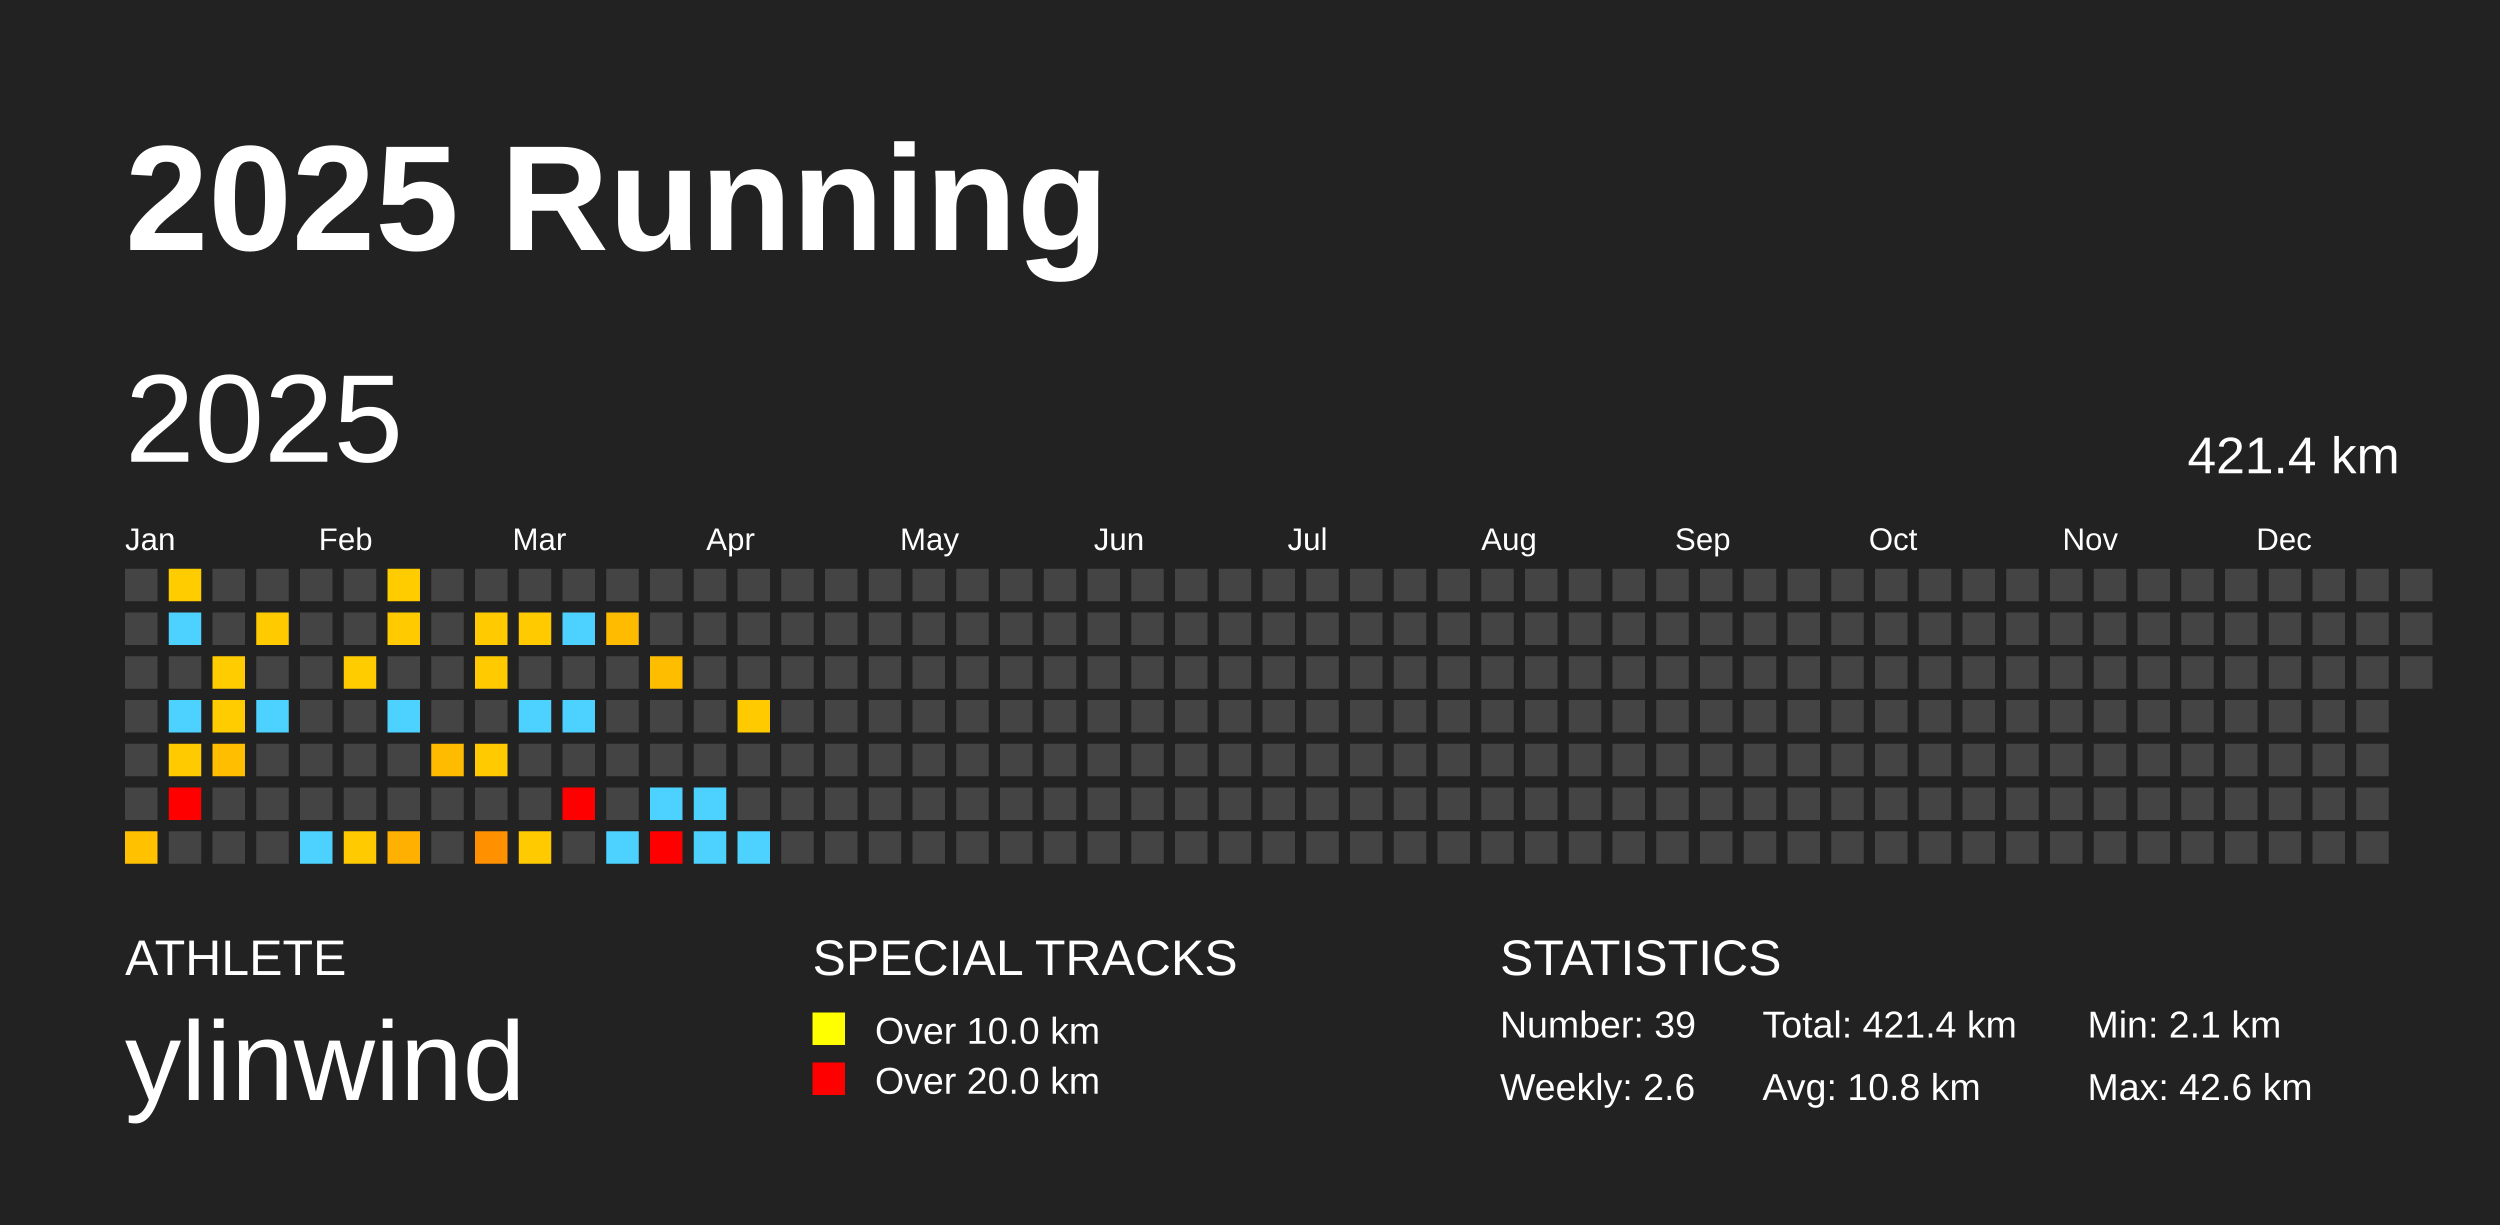
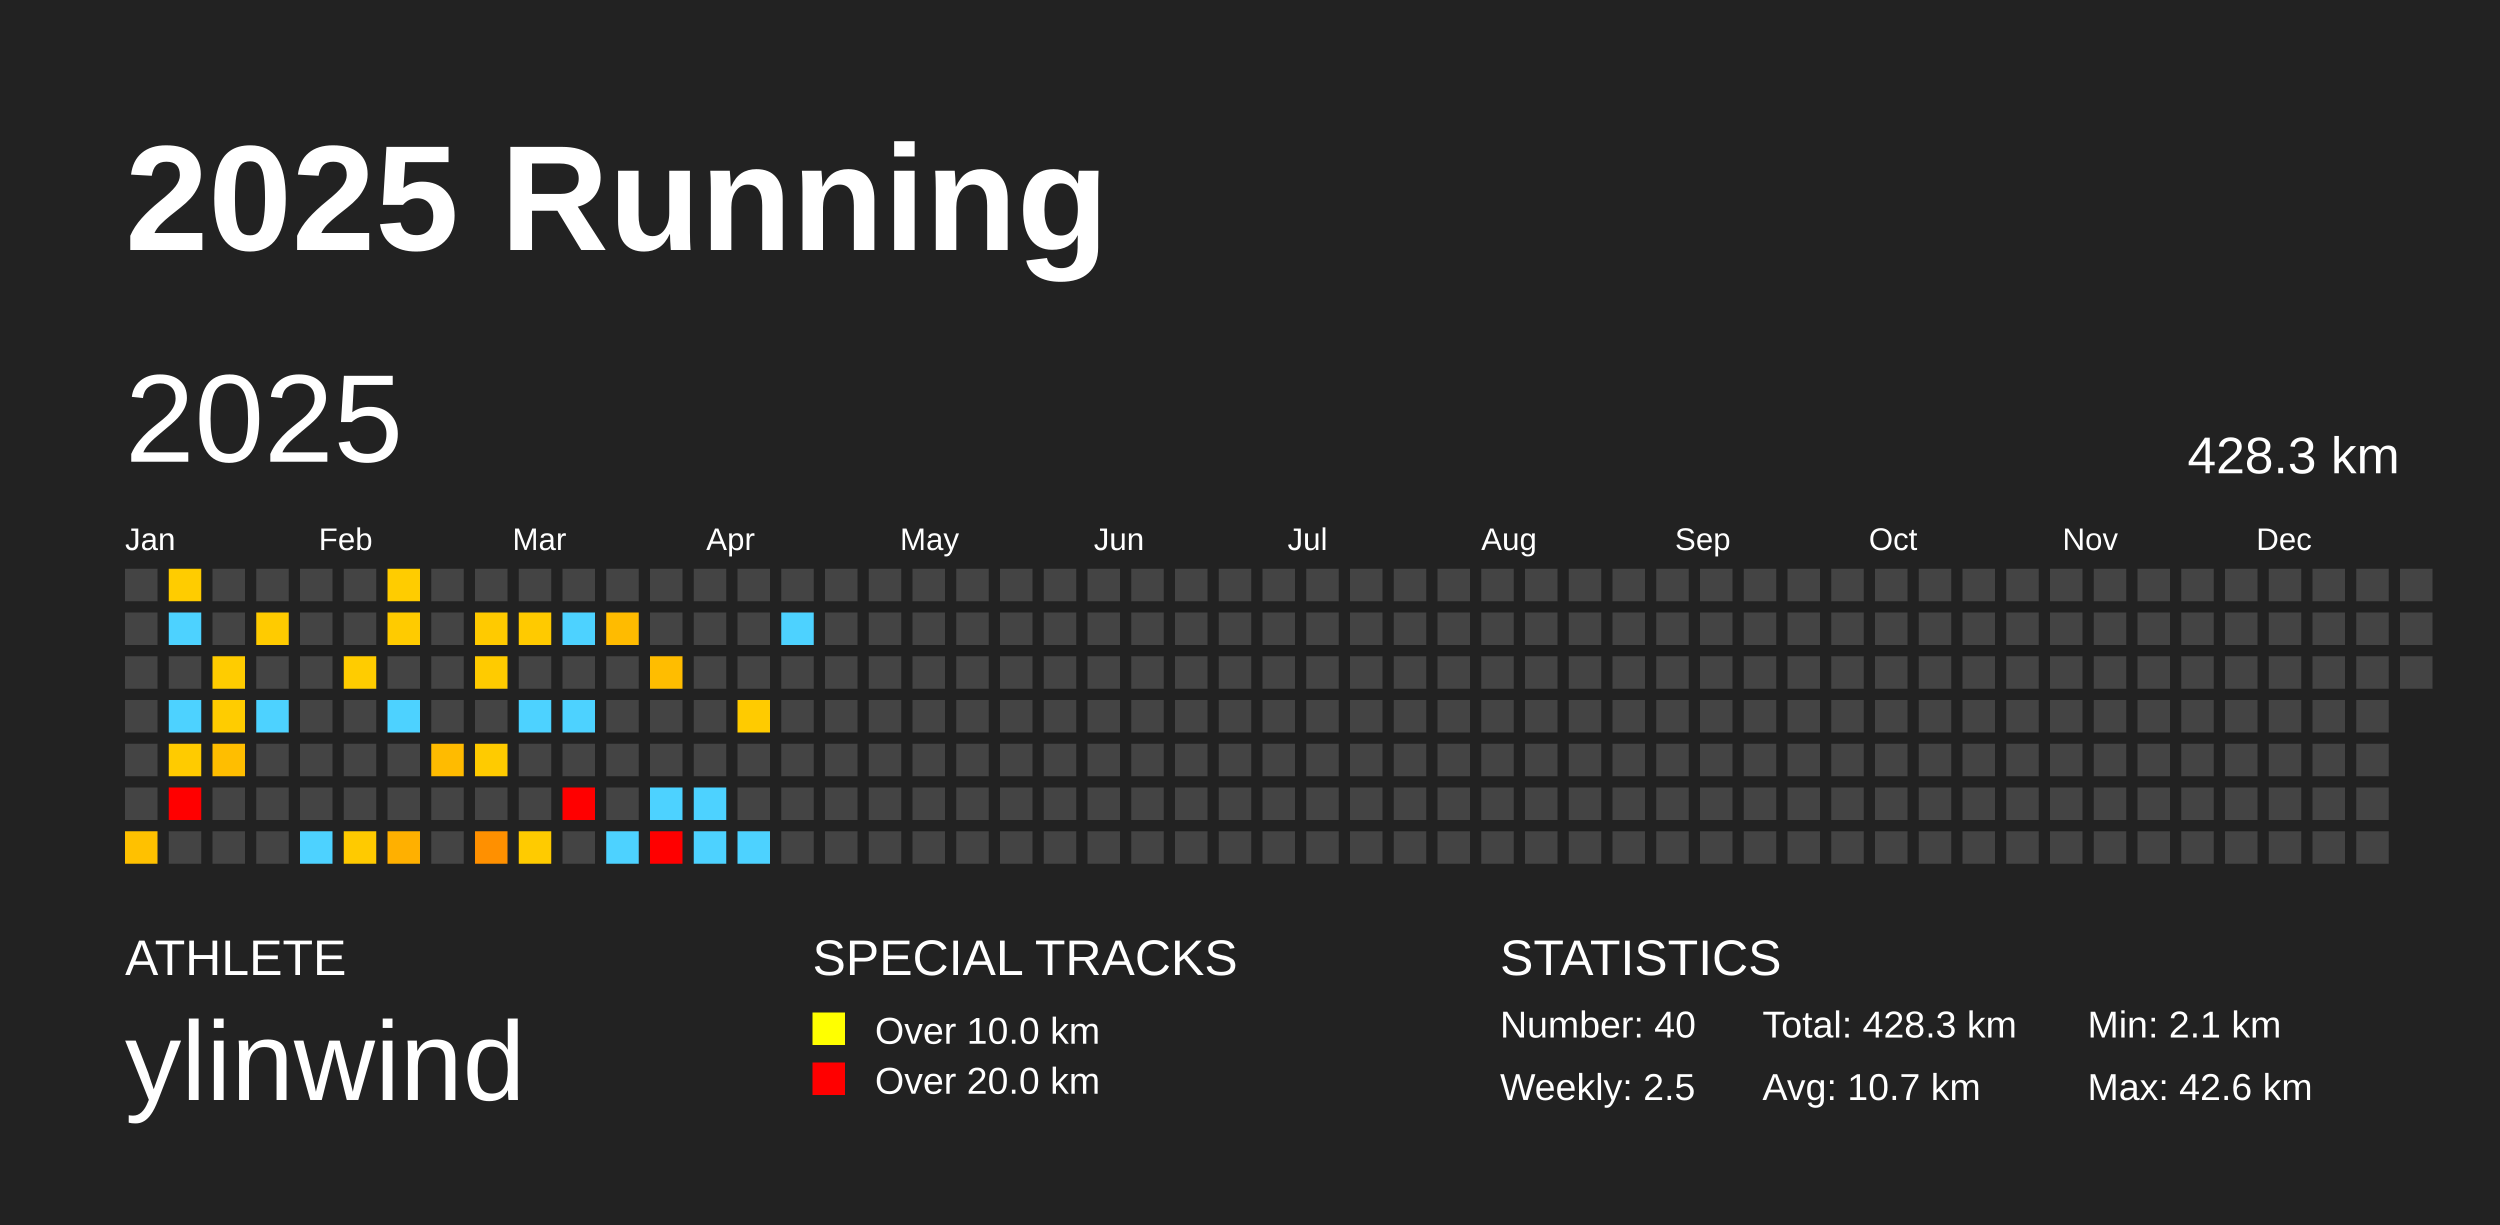
<svg xmlns="http://www.w3.org/2000/svg" baseProfile="full" height="98mm" version="1.1" viewBox="0,0,200,98" width="200mm">
  <defs />
  <rect fill="#222222" height="98" width="200" x="0" y="0" />
  <text fill="#FFFFFF" style="font-size:12px; font-family:Arial; font-weight:bold;" x="10" y="20">2025 Running</text>
  <text fill="#FFFFFF" style="font-size:4px; font-family:Arial" x="10" y="78">ATHLETE</text>
  <text fill="#FFFFFF" style="font-size:9px; font-family:Arial" x="10" y="88">ylinwind</text>
  <text fill="#FFFFFF" style="font-size:4px; font-family:Arial" x="65" y="78">SPECIAL TRACKS</text>
  <rect fill="yellow" height="2.6" width="2.6" x="65" y="81" />
  <text fill="#FFFFFF" style="font-size:3px; font-family:Arial" x="70" y="83.5">Over 10.0 km</text>
  <rect fill="red" height="2.6" width="2.6" x="65" y="85" />
  <text fill="#FFFFFF" style="font-size:3px; font-family:Arial" x="70" y="87.5">Over 20.0 km</text>
  <text fill="#FFFFFF" style="font-size:4px; font-family:Arial" x="120" y="78">STATISTICS</text>
-   <text fill="#FFFFFF" style="font-size:3px; font-family:Arial" x="120" y="83">Number: 39</text>
-   <text fill="#FFFFFF" style="font-size:3px; font-family:Arial" x="120" y="88">Weekly: 2.6</text>
-   <text fill="#FFFFFF" style="font-size:3px; font-family:Arial" x="141" y="83">Total: 421.4 km</text>
-   <text fill="#FFFFFF" style="font-size:3px; font-family:Arial" x="141" y="88">Avg: 10.8 km</text>
+   <text fill="#FFFFFF" style="font-size:3px; font-family:Arial" x="120" y="83">Number: 40</text>
+   <text fill="#FFFFFF" style="font-size:3px; font-family:Arial" x="120" y="88">Weekly: 2.5</text>
+   <text fill="#FFFFFF" style="font-size:3px; font-family:Arial" x="141" y="83">Total: 428.3 km</text>
+   <text fill="#FFFFFF" style="font-size:3px; font-family:Arial" x="141" y="88">Avg: 10.7 km</text>
  <text fill="#FFFFFF" style="font-size:3px; font-family:Arial" x="167" y="83">Min: 2.1 km</text>
  <text fill="#FFFFFF" style="font-size:3px; font-family:Arial" x="167" y="88">Max: 42.6 km</text>
  <text dominant-baseline="hanging" fill="#FFFFFF" style="font-size:10.0px; font-family:Arial;" x="10" y="30">2025</text>
-   <text dominant-baseline="hanging" fill="#FFFFFF" style="font-size:4.125px; font-family:Arial;" x="175" y="35">421.4 km</text>
+   <text dominant-baseline="hanging" fill="#FFFFFF" style="font-size:4.125px; font-family:Arial;" x="175" y="35">428.3 km</text>
  <text fill="#FFFFFF" style="font-size:2.5px; font-family:Arial" x="10.0" y="44">Jan</text>
  <text fill="#FFFFFF" style="font-size:2.5px; font-family:Arial" x="25.5" y="44">Feb</text>
  <text fill="#FFFFFF" style="font-size:2.5px; font-family:Arial" x="41.0" y="44">Mar</text>
  <text fill="#FFFFFF" style="font-size:2.5px; font-family:Arial" x="56.5" y="44">Apr</text>
  <text fill="#FFFFFF" style="font-size:2.5px; font-family:Arial" x="72.0" y="44">May</text>
  <text fill="#FFFFFF" style="font-size:2.5px; font-family:Arial" x="87.5" y="44">Jun</text>
  <text fill="#FFFFFF" style="font-size:2.5px; font-family:Arial" x="103.0" y="44">Jul</text>
  <text fill="#FFFFFF" style="font-size:2.5px; font-family:Arial" x="118.5" y="44">Aug</text>
  <text fill="#FFFFFF" style="font-size:2.5px; font-family:Arial" x="134.0" y="44">Sep</text>
  <text fill="#FFFFFF" style="font-size:2.5px; font-family:Arial" x="149.5" y="44">Oct</text>
  <text fill="#FFFFFF" style="font-size:2.5px; font-family:Arial" x="165.0" y="44">Nov</text>
  <text fill="#FFFFFF" style="font-size:2.5px; font-family:Arial" x="180.5" y="44">Dec</text>
  <rect fill="#444444" height="2.6" width="2.6" x="10.0" y="45.5" />
  <rect fill="#444444" height="2.6" width="2.6" x="10.0" y="49.0" />
  <rect fill="#444444" height="2.6" width="2.6" x="10.0" y="52.5" />
  <rect fill="#444444" height="2.6" width="2.6" x="10.0" y="56.0" />
  <rect fill="#444444" height="2.6" width="2.6" x="10.0" y="59.5" />
  <rect fill="#444444" height="2.6" width="2.6" x="10.0" y="63.0" />
  <rect fill="#ffc100" height="2.6" width="2.6" x="10.0" y="66.5" />
  <rect fill="#ffcc00" height="2.6" width="2.6" x="13.5" y="45.5" />
  <rect fill="#4dd2ff" height="2.6" width="2.6" x="13.5" y="49.0" />
  <rect fill="#444444" height="2.6" width="2.6" x="13.5" y="52.5" />
  <rect fill="#4dd2ff" height="2.6" width="2.6" x="13.5" y="56.0" />
  <rect fill="#ffcb00" height="2.6" width="2.6" x="13.5" y="59.5" />
  <rect fill="red" height="2.6" width="2.6" x="13.5" y="63.0" />
  <rect fill="#444444" height="2.6" width="2.6" x="13.5" y="66.5" />
  <rect fill="#444444" height="2.6" width="2.6" x="17.0" y="45.5" />
  <rect fill="#444444" height="2.6" width="2.6" x="17.0" y="49.0" />
  <rect fill="#ffcc00" height="2.6" width="2.6" x="17.0" y="52.5" />
  <rect fill="#ffcc00" height="2.6" width="2.6" x="17.0" y="56.0" />
  <rect fill="#ffbe00" height="2.6" width="2.6" x="17.0" y="59.5" />
  <rect fill="#444444" height="2.6" width="2.6" x="17.0" y="63.0" />
  <rect fill="#444444" height="2.6" width="2.6" x="17.0" y="66.5" />
  <rect fill="#444444" height="2.6" width="2.6" x="20.5" y="45.5" />
  <rect fill="#ffcb00" height="2.6" width="2.6" x="20.5" y="49.0" />
  <rect fill="#444444" height="2.6" width="2.6" x="20.5" y="52.5" />
  <rect fill="#4dd2ff" height="2.6" width="2.6" x="20.5" y="56.0" />
  <rect fill="#444444" height="2.6" width="2.6" x="20.5" y="59.5" />
  <rect fill="#444444" height="2.6" width="2.6" x="20.5" y="63.0" />
  <rect fill="#444444" height="2.6" width="2.6" x="20.5" y="66.5" />
  <rect fill="#444444" height="2.6" width="2.6" x="24.0" y="45.5" />
  <rect fill="#444444" height="2.6" width="2.6" x="24.0" y="49.0" />
  <rect fill="#444444" height="2.6" width="2.6" x="24.0" y="52.5" />
  <rect fill="#444444" height="2.6" width="2.6" x="24.0" y="56.0" />
  <rect fill="#444444" height="2.6" width="2.6" x="24.0" y="59.5" />
  <rect fill="#444444" height="2.6" width="2.6" x="24.0" y="63.0" />
  <rect fill="#4dd2ff" height="2.6" width="2.6" x="24.0" y="66.5" />
  <rect fill="#444444" height="2.6" width="2.6" x="27.5" y="45.5" />
  <rect fill="#444444" height="2.6" width="2.6" x="27.5" y="49.0" />
  <rect fill="#ffcc00" height="2.6" width="2.6" x="27.5" y="52.5" />
  <rect fill="#444444" height="2.6" width="2.6" x="27.5" y="56.0" />
  <rect fill="#444444" height="2.6" width="2.6" x="27.5" y="59.5" />
  <rect fill="#444444" height="2.6" width="2.6" x="27.5" y="63.0" />
  <rect fill="#ffca00" height="2.6" width="2.6" x="27.5" y="66.5" />
  <rect fill="#ffcc00" height="2.6" width="2.6" x="31.0" y="45.5" />
  <rect fill="#ffcb00" height="2.6" width="2.6" x="31.0" y="49.0" />
  <rect fill="#444444" height="2.6" width="2.6" x="31.0" y="52.5" />
  <rect fill="#4dd2ff" height="2.6" width="2.6" x="31.0" y="56.0" />
  <rect fill="#444444" height="2.6" width="2.6" x="31.0" y="59.5" />
  <rect fill="#444444" height="2.6" width="2.6" x="31.0" y="63.0" />
  <rect fill="#ffb000" height="2.6" width="2.6" x="31.0" y="66.5" />
  <rect fill="#444444" height="2.6" width="2.6" x="34.5" y="45.5" />
  <rect fill="#444444" height="2.6" width="2.6" x="34.5" y="49.0" />
  <rect fill="#444444" height="2.6" width="2.6" x="34.5" y="52.5" />
  <rect fill="#444444" height="2.6" width="2.6" x="34.5" y="56.0" />
  <rect fill="#ffbb00" height="2.6" width="2.6" x="34.5" y="59.5" />
  <rect fill="#444444" height="2.6" width="2.6" x="34.5" y="63.0" />
  <rect fill="#444444" height="2.6" width="2.6" x="34.5" y="66.5" />
  <rect fill="#444444" height="2.6" width="2.6" x="38.0" y="45.5" />
  <rect fill="#ffca00" height="2.6" width="2.6" x="38.0" y="49.0" />
  <rect fill="#ffcb00" height="2.6" width="2.6" x="38.0" y="52.5" />
  <rect fill="#444444" height="2.6" width="2.6" x="38.0" y="56.0" />
  <rect fill="#ffcb00" height="2.6" width="2.6" x="38.0" y="59.5" />
  <rect fill="#444444" height="2.6" width="2.6" x="38.0" y="63.0" />
  <rect fill="#ff9000" height="2.6" width="2.6" x="38.0" y="66.5" />
  <rect fill="#444444" height="2.6" width="2.6" x="41.5" y="45.5" />
  <rect fill="#ffca00" height="2.6" width="2.6" x="41.5" y="49.0" />
  <rect fill="#444444" height="2.6" width="2.6" x="41.5" y="52.5" />
  <rect fill="#4dd2ff" height="2.6" width="2.6" x="41.5" y="56.0" />
  <rect fill="#444444" height="2.6" width="2.6" x="41.5" y="59.5" />
  <rect fill="#444444" height="2.6" width="2.6" x="41.5" y="63.0" />
  <rect fill="#ffcb00" height="2.6" width="2.6" x="41.5" y="66.5" />
  <rect fill="#444444" height="2.6" width="2.6" x="45.0" y="45.5" />
  <rect fill="#4dd2ff" height="2.6" width="2.6" x="45.0" y="49.0" />
  <rect fill="#444444" height="2.6" width="2.6" x="45.0" y="52.5" />
  <rect fill="#4dd2ff" height="2.6" width="2.6" x="45.0" y="56.0" />
  <rect fill="#444444" height="2.6" width="2.6" x="45.0" y="59.5" />
  <rect fill="red" height="2.6" width="2.6" x="45.0" y="63.0" />
  <rect fill="#444444" height="2.6" width="2.6" x="45.0" y="66.5" />
  <rect fill="#444444" height="2.6" width="2.6" x="48.5" y="45.5" />
  <rect fill="#ffbb00" height="2.6" width="2.6" x="48.5" y="49.0" />
  <rect fill="#444444" height="2.6" width="2.6" x="48.5" y="52.5" />
  <rect fill="#444444" height="2.6" width="2.6" x="48.5" y="56.0" />
  <rect fill="#444444" height="2.6" width="2.6" x="48.5" y="59.5" />
  <rect fill="#444444" height="2.6" width="2.6" x="48.5" y="63.0" />
  <rect fill="#4dd2ff" height="2.6" width="2.6" x="48.5" y="66.5" />
  <rect fill="#444444" height="2.6" width="2.6" x="52.0" y="45.5" />
  <rect fill="#444444" height="2.6" width="2.6" x="52.0" y="49.0" />
  <rect fill="#ffbd00" height="2.6" width="2.6" x="52.0" y="52.5" />
  <rect fill="#444444" height="2.6" width="2.6" x="52.0" y="56.0" />
  <rect fill="#444444" height="2.6" width="2.6" x="52.0" y="59.5" />
  <rect fill="#4dd2ff" height="2.6" width="2.6" x="52.0" y="63.0" />
  <rect fill="red" height="2.6" width="2.6" x="52.0" y="66.5" />
  <rect fill="#444444" height="2.6" width="2.6" x="55.5" y="45.5" />
  <rect fill="#444444" height="2.6" width="2.6" x="55.5" y="49.0" />
  <rect fill="#444444" height="2.6" width="2.6" x="55.5" y="52.5" />
  <rect fill="#444444" height="2.6" width="2.6" x="55.5" y="56.0" />
  <rect fill="#444444" height="2.6" width="2.6" x="55.5" y="59.5" />
  <rect fill="#4dd2ff" height="2.6" width="2.6" x="55.5" y="63.0" />
  <rect fill="#4dd2ff" height="2.6" width="2.6" x="55.5" y="66.5" />
  <rect fill="#444444" height="2.6" width="2.6" x="59.0" y="45.5" />
  <rect fill="#444444" height="2.6" width="2.6" x="59.0" y="49.0" />
  <rect fill="#444444" height="2.6" width="2.6" x="59.0" y="52.5" />
  <rect fill="#ffcb00" height="2.6" width="2.6" x="59.0" y="56.0" />
  <rect fill="#444444" height="2.6" width="2.6" x="59.0" y="59.5" />
  <rect fill="#444444" height="2.6" width="2.6" x="59.0" y="63.0" />
  <rect fill="#4dd2ff" height="2.6" width="2.6" x="59.0" y="66.5" />
  <rect fill="#444444" height="2.6" width="2.6" x="62.5" y="45.5" />
-   <rect fill="#444444" height="2.6" width="2.6" x="62.5" y="49.0" />
+   <rect fill="#4dd2ff" height="2.6" width="2.6" x="62.5" y="49.0" />
  <rect fill="#444444" height="2.6" width="2.6" x="62.5" y="52.5" />
  <rect fill="#444444" height="2.6" width="2.6" x="62.5" y="56.0" />
  <rect fill="#444444" height="2.6" width="2.6" x="62.5" y="59.5" />
  <rect fill="#444444" height="2.6" width="2.6" x="62.5" y="63.0" />
  <rect fill="#444444" height="2.6" width="2.6" x="62.5" y="66.5" />
  <rect fill="#444444" height="2.6" width="2.6" x="66.0" y="45.5" />
  <rect fill="#444444" height="2.6" width="2.6" x="66.0" y="49.0" />
  <rect fill="#444444" height="2.6" width="2.6" x="66.0" y="52.5" />
  <rect fill="#444444" height="2.6" width="2.6" x="66.0" y="56.0" />
  <rect fill="#444444" height="2.6" width="2.6" x="66.0" y="59.5" />
  <rect fill="#444444" height="2.6" width="2.6" x="66.0" y="63.0" />
  <rect fill="#444444" height="2.6" width="2.6" x="66.0" y="66.5" />
  <rect fill="#444444" height="2.6" width="2.6" x="69.5" y="45.5" />
  <rect fill="#444444" height="2.6" width="2.6" x="69.5" y="49.0" />
  <rect fill="#444444" height="2.6" width="2.6" x="69.5" y="52.5" />
  <rect fill="#444444" height="2.6" width="2.6" x="69.5" y="56.0" />
  <rect fill="#444444" height="2.6" width="2.6" x="69.5" y="59.5" />
  <rect fill="#444444" height="2.6" width="2.6" x="69.5" y="63.0" />
  <rect fill="#444444" height="2.6" width="2.6" x="69.5" y="66.5" />
  <rect fill="#444444" height="2.6" width="2.6" x="73.0" y="45.5" />
  <rect fill="#444444" height="2.6" width="2.6" x="73.0" y="49.0" />
  <rect fill="#444444" height="2.6" width="2.6" x="73.0" y="52.5" />
  <rect fill="#444444" height="2.6" width="2.6" x="73.0" y="56.0" />
  <rect fill="#444444" height="2.6" width="2.6" x="73.0" y="59.5" />
  <rect fill="#444444" height="2.6" width="2.6" x="73.0" y="63.0" />
  <rect fill="#444444" height="2.6" width="2.6" x="73.0" y="66.5" />
  <rect fill="#444444" height="2.6" width="2.6" x="76.5" y="45.5" />
  <rect fill="#444444" height="2.6" width="2.6" x="76.5" y="49.0" />
  <rect fill="#444444" height="2.6" width="2.6" x="76.5" y="52.5" />
  <rect fill="#444444" height="2.6" width="2.6" x="76.5" y="56.0" />
  <rect fill="#444444" height="2.6" width="2.6" x="76.5" y="59.5" />
  <rect fill="#444444" height="2.6" width="2.6" x="76.5" y="63.0" />
  <rect fill="#444444" height="2.6" width="2.6" x="76.5" y="66.5" />
  <rect fill="#444444" height="2.6" width="2.6" x="80.0" y="45.5" />
  <rect fill="#444444" height="2.6" width="2.6" x="80.0" y="49.0" />
  <rect fill="#444444" height="2.6" width="2.6" x="80.0" y="52.5" />
  <rect fill="#444444" height="2.6" width="2.6" x="80.0" y="56.0" />
  <rect fill="#444444" height="2.6" width="2.6" x="80.0" y="59.5" />
  <rect fill="#444444" height="2.6" width="2.6" x="80.0" y="63.0" />
  <rect fill="#444444" height="2.6" width="2.6" x="80.0" y="66.5" />
  <rect fill="#444444" height="2.6" width="2.6" x="83.5" y="45.5" />
  <rect fill="#444444" height="2.6" width="2.6" x="83.5" y="49.0" />
  <rect fill="#444444" height="2.6" width="2.6" x="83.5" y="52.5" />
  <rect fill="#444444" height="2.6" width="2.6" x="83.5" y="56.0" />
  <rect fill="#444444" height="2.6" width="2.6" x="83.5" y="59.5" />
  <rect fill="#444444" height="2.6" width="2.6" x="83.5" y="63.0" />
  <rect fill="#444444" height="2.6" width="2.6" x="83.5" y="66.5" />
  <rect fill="#444444" height="2.6" width="2.6" x="87.0" y="45.5" />
  <rect fill="#444444" height="2.6" width="2.6" x="87.0" y="49.0" />
  <rect fill="#444444" height="2.6" width="2.6" x="87.0" y="52.5" />
  <rect fill="#444444" height="2.6" width="2.6" x="87.0" y="56.0" />
  <rect fill="#444444" height="2.6" width="2.6" x="87.0" y="59.5" />
  <rect fill="#444444" height="2.6" width="2.6" x="87.0" y="63.0" />
  <rect fill="#444444" height="2.6" width="2.6" x="87.0" y="66.5" />
  <rect fill="#444444" height="2.6" width="2.6" x="90.5" y="45.5" />
  <rect fill="#444444" height="2.6" width="2.6" x="90.5" y="49.0" />
  <rect fill="#444444" height="2.6" width="2.6" x="90.5" y="52.5" />
  <rect fill="#444444" height="2.6" width="2.6" x="90.5" y="56.0" />
  <rect fill="#444444" height="2.6" width="2.6" x="90.5" y="59.5" />
  <rect fill="#444444" height="2.6" width="2.6" x="90.5" y="63.0" />
  <rect fill="#444444" height="2.6" width="2.6" x="90.5" y="66.5" />
  <rect fill="#444444" height="2.6" width="2.6" x="94.0" y="45.5" />
  <rect fill="#444444" height="2.6" width="2.6" x="94.0" y="49.0" />
  <rect fill="#444444" height="2.6" width="2.6" x="94.0" y="52.5" />
  <rect fill="#444444" height="2.6" width="2.6" x="94.0" y="56.0" />
  <rect fill="#444444" height="2.6" width="2.6" x="94.0" y="59.5" />
  <rect fill="#444444" height="2.6" width="2.6" x="94.0" y="63.0" />
  <rect fill="#444444" height="2.6" width="2.6" x="94.0" y="66.5" />
  <rect fill="#444444" height="2.6" width="2.6" x="97.5" y="45.5" />
  <rect fill="#444444" height="2.6" width="2.6" x="97.5" y="49.0" />
  <rect fill="#444444" height="2.6" width="2.6" x="97.5" y="52.5" />
  <rect fill="#444444" height="2.6" width="2.6" x="97.5" y="56.0" />
  <rect fill="#444444" height="2.6" width="2.6" x="97.5" y="59.5" />
  <rect fill="#444444" height="2.6" width="2.6" x="97.5" y="63.0" />
  <rect fill="#444444" height="2.6" width="2.6" x="97.5" y="66.5" />
  <rect fill="#444444" height="2.6" width="2.6" x="101.0" y="45.5" />
  <rect fill="#444444" height="2.6" width="2.6" x="101.0" y="49.0" />
  <rect fill="#444444" height="2.6" width="2.6" x="101.0" y="52.5" />
  <rect fill="#444444" height="2.6" width="2.6" x="101.0" y="56.0" />
  <rect fill="#444444" height="2.6" width="2.6" x="101.0" y="59.5" />
  <rect fill="#444444" height="2.6" width="2.6" x="101.0" y="63.0" />
  <rect fill="#444444" height="2.6" width="2.6" x="101.0" y="66.5" />
  <rect fill="#444444" height="2.6" width="2.6" x="104.5" y="45.5" />
  <rect fill="#444444" height="2.6" width="2.6" x="104.5" y="49.0" />
  <rect fill="#444444" height="2.6" width="2.6" x="104.5" y="52.5" />
  <rect fill="#444444" height="2.6" width="2.6" x="104.5" y="56.0" />
  <rect fill="#444444" height="2.6" width="2.6" x="104.5" y="59.5" />
  <rect fill="#444444" height="2.6" width="2.6" x="104.5" y="63.0" />
  <rect fill="#444444" height="2.6" width="2.6" x="104.5" y="66.5" />
  <rect fill="#444444" height="2.6" width="2.6" x="108.0" y="45.5" />
  <rect fill="#444444" height="2.6" width="2.6" x="108.0" y="49.0" />
  <rect fill="#444444" height="2.6" width="2.6" x="108.0" y="52.5" />
  <rect fill="#444444" height="2.6" width="2.6" x="108.0" y="56.0" />
  <rect fill="#444444" height="2.6" width="2.6" x="108.0" y="59.5" />
  <rect fill="#444444" height="2.6" width="2.6" x="108.0" y="63.0" />
  <rect fill="#444444" height="2.6" width="2.6" x="108.0" y="66.5" />
  <rect fill="#444444" height="2.6" width="2.6" x="111.5" y="45.5" />
  <rect fill="#444444" height="2.6" width="2.6" x="111.5" y="49.0" />
  <rect fill="#444444" height="2.6" width="2.6" x="111.5" y="52.5" />
  <rect fill="#444444" height="2.6" width="2.6" x="111.5" y="56.0" />
  <rect fill="#444444" height="2.6" width="2.6" x="111.5" y="59.5" />
  <rect fill="#444444" height="2.6" width="2.6" x="111.5" y="63.0" />
  <rect fill="#444444" height="2.6" width="2.6" x="111.5" y="66.5" />
  <rect fill="#444444" height="2.6" width="2.6" x="115.0" y="45.5" />
  <rect fill="#444444" height="2.6" width="2.6" x="115.0" y="49.0" />
  <rect fill="#444444" height="2.6" width="2.6" x="115.0" y="52.5" />
  <rect fill="#444444" height="2.6" width="2.6" x="115.0" y="56.0" />
  <rect fill="#444444" height="2.6" width="2.6" x="115.0" y="59.5" />
  <rect fill="#444444" height="2.6" width="2.6" x="115.0" y="63.0" />
  <rect fill="#444444" height="2.6" width="2.6" x="115.0" y="66.5" />
  <rect fill="#444444" height="2.6" width="2.6" x="118.5" y="45.5" />
  <rect fill="#444444" height="2.6" width="2.6" x="118.5" y="49.0" />
  <rect fill="#444444" height="2.6" width="2.6" x="118.5" y="52.5" />
  <rect fill="#444444" height="2.6" width="2.6" x="118.5" y="56.0" />
  <rect fill="#444444" height="2.6" width="2.6" x="118.5" y="59.5" />
  <rect fill="#444444" height="2.6" width="2.6" x="118.5" y="63.0" />
  <rect fill="#444444" height="2.6" width="2.6" x="118.5" y="66.5" />
  <rect fill="#444444" height="2.6" width="2.6" x="122.0" y="45.5" />
  <rect fill="#444444" height="2.6" width="2.6" x="122.0" y="49.0" />
  <rect fill="#444444" height="2.6" width="2.6" x="122.0" y="52.5" />
  <rect fill="#444444" height="2.6" width="2.6" x="122.0" y="56.0" />
  <rect fill="#444444" height="2.6" width="2.6" x="122.0" y="59.5" />
  <rect fill="#444444" height="2.6" width="2.6" x="122.0" y="63.0" />
  <rect fill="#444444" height="2.6" width="2.6" x="122.0" y="66.5" />
  <rect fill="#444444" height="2.6" width="2.6" x="125.5" y="45.5" />
  <rect fill="#444444" height="2.6" width="2.6" x="125.5" y="49.0" />
  <rect fill="#444444" height="2.6" width="2.6" x="125.5" y="52.5" />
  <rect fill="#444444" height="2.6" width="2.6" x="125.5" y="56.0" />
  <rect fill="#444444" height="2.6" width="2.6" x="125.5" y="59.5" />
  <rect fill="#444444" height="2.6" width="2.6" x="125.5" y="63.0" />
  <rect fill="#444444" height="2.6" width="2.6" x="125.5" y="66.5" />
  <rect fill="#444444" height="2.6" width="2.6" x="129.0" y="45.5" />
  <rect fill="#444444" height="2.6" width="2.6" x="129.0" y="49.0" />
  <rect fill="#444444" height="2.6" width="2.6" x="129.0" y="52.5" />
  <rect fill="#444444" height="2.6" width="2.6" x="129.0" y="56.0" />
  <rect fill="#444444" height="2.6" width="2.6" x="129.0" y="59.5" />
  <rect fill="#444444" height="2.6" width="2.6" x="129.0" y="63.0" />
  <rect fill="#444444" height="2.6" width="2.6" x="129.0" y="66.5" />
  <rect fill="#444444" height="2.6" width="2.6" x="132.5" y="45.5" />
  <rect fill="#444444" height="2.6" width="2.6" x="132.5" y="49.0" />
  <rect fill="#444444" height="2.6" width="2.6" x="132.5" y="52.5" />
  <rect fill="#444444" height="2.6" width="2.6" x="132.5" y="56.0" />
  <rect fill="#444444" height="2.6" width="2.6" x="132.5" y="59.5" />
  <rect fill="#444444" height="2.6" width="2.6" x="132.5" y="63.0" />
  <rect fill="#444444" height="2.6" width="2.6" x="132.5" y="66.5" />
  <rect fill="#444444" height="2.6" width="2.6" x="136.0" y="45.5" />
  <rect fill="#444444" height="2.6" width="2.6" x="136.0" y="49.0" />
  <rect fill="#444444" height="2.6" width="2.6" x="136.0" y="52.5" />
  <rect fill="#444444" height="2.6" width="2.6" x="136.0" y="56.0" />
  <rect fill="#444444" height="2.6" width="2.6" x="136.0" y="59.5" />
  <rect fill="#444444" height="2.6" width="2.6" x="136.0" y="63.0" />
  <rect fill="#444444" height="2.6" width="2.6" x="136.0" y="66.5" />
  <rect fill="#444444" height="2.6" width="2.6" x="139.5" y="45.5" />
  <rect fill="#444444" height="2.6" width="2.6" x="139.5" y="49.0" />
  <rect fill="#444444" height="2.6" width="2.6" x="139.5" y="52.5" />
  <rect fill="#444444" height="2.6" width="2.6" x="139.5" y="56.0" />
  <rect fill="#444444" height="2.6" width="2.6" x="139.5" y="59.5" />
  <rect fill="#444444" height="2.6" width="2.6" x="139.5" y="63.0" />
  <rect fill="#444444" height="2.6" width="2.6" x="139.5" y="66.5" />
  <rect fill="#444444" height="2.6" width="2.6" x="143.0" y="45.5" />
  <rect fill="#444444" height="2.6" width="2.6" x="143.0" y="49.0" />
  <rect fill="#444444" height="2.6" width="2.6" x="143.0" y="52.5" />
  <rect fill="#444444" height="2.6" width="2.6" x="143.0" y="56.0" />
  <rect fill="#444444" height="2.6" width="2.6" x="143.0" y="59.5" />
  <rect fill="#444444" height="2.6" width="2.6" x="143.0" y="63.0" />
  <rect fill="#444444" height="2.6" width="2.6" x="143.0" y="66.5" />
  <rect fill="#444444" height="2.6" width="2.6" x="146.5" y="45.5" />
  <rect fill="#444444" height="2.6" width="2.6" x="146.5" y="49.0" />
  <rect fill="#444444" height="2.6" width="2.6" x="146.5" y="52.5" />
  <rect fill="#444444" height="2.6" width="2.6" x="146.5" y="56.0" />
  <rect fill="#444444" height="2.6" width="2.6" x="146.5" y="59.5" />
  <rect fill="#444444" height="2.6" width="2.6" x="146.5" y="63.0" />
  <rect fill="#444444" height="2.6" width="2.6" x="146.5" y="66.5" />
  <rect fill="#444444" height="2.6" width="2.6" x="150.0" y="45.5" />
  <rect fill="#444444" height="2.6" width="2.6" x="150.0" y="49.0" />
  <rect fill="#444444" height="2.6" width="2.6" x="150.0" y="52.5" />
  <rect fill="#444444" height="2.6" width="2.6" x="150.0" y="56.0" />
  <rect fill="#444444" height="2.6" width="2.6" x="150.0" y="59.5" />
  <rect fill="#444444" height="2.6" width="2.6" x="150.0" y="63.0" />
  <rect fill="#444444" height="2.6" width="2.6" x="150.0" y="66.5" />
  <rect fill="#444444" height="2.6" width="2.6" x="153.5" y="45.5" />
  <rect fill="#444444" height="2.6" width="2.6" x="153.5" y="49.0" />
  <rect fill="#444444" height="2.6" width="2.6" x="153.5" y="52.5" />
  <rect fill="#444444" height="2.6" width="2.6" x="153.5" y="56.0" />
  <rect fill="#444444" height="2.6" width="2.6" x="153.5" y="59.5" />
  <rect fill="#444444" height="2.6" width="2.6" x="153.5" y="63.0" />
  <rect fill="#444444" height="2.6" width="2.6" x="153.5" y="66.5" />
  <rect fill="#444444" height="2.6" width="2.6" x="157.0" y="45.5" />
  <rect fill="#444444" height="2.6" width="2.6" x="157.0" y="49.0" />
  <rect fill="#444444" height="2.6" width="2.6" x="157.0" y="52.5" />
  <rect fill="#444444" height="2.6" width="2.6" x="157.0" y="56.0" />
  <rect fill="#444444" height="2.6" width="2.6" x="157.0" y="59.5" />
  <rect fill="#444444" height="2.6" width="2.6" x="157.0" y="63.0" />
  <rect fill="#444444" height="2.6" width="2.6" x="157.0" y="66.5" />
  <rect fill="#444444" height="2.6" width="2.6" x="160.5" y="45.5" />
  <rect fill="#444444" height="2.6" width="2.6" x="160.5" y="49.0" />
  <rect fill="#444444" height="2.6" width="2.6" x="160.5" y="52.5" />
  <rect fill="#444444" height="2.6" width="2.6" x="160.5" y="56.0" />
  <rect fill="#444444" height="2.6" width="2.6" x="160.5" y="59.5" />
  <rect fill="#444444" height="2.6" width="2.6" x="160.5" y="63.0" />
  <rect fill="#444444" height="2.6" width="2.6" x="160.5" y="66.5" />
  <rect fill="#444444" height="2.6" width="2.6" x="164.0" y="45.5" />
  <rect fill="#444444" height="2.6" width="2.6" x="164.0" y="49.0" />
  <rect fill="#444444" height="2.6" width="2.6" x="164.0" y="52.5" />
  <rect fill="#444444" height="2.6" width="2.6" x="164.0" y="56.0" />
  <rect fill="#444444" height="2.6" width="2.6" x="164.0" y="59.5" />
  <rect fill="#444444" height="2.6" width="2.6" x="164.0" y="63.0" />
  <rect fill="#444444" height="2.6" width="2.6" x="164.0" y="66.5" />
  <rect fill="#444444" height="2.6" width="2.6" x="167.5" y="45.5" />
  <rect fill="#444444" height="2.6" width="2.6" x="167.5" y="49.0" />
  <rect fill="#444444" height="2.6" width="2.6" x="167.5" y="52.5" />
  <rect fill="#444444" height="2.6" width="2.6" x="167.5" y="56.0" />
  <rect fill="#444444" height="2.6" width="2.6" x="167.5" y="59.5" />
  <rect fill="#444444" height="2.6" width="2.6" x="167.5" y="63.0" />
  <rect fill="#444444" height="2.6" width="2.6" x="167.5" y="66.5" />
  <rect fill="#444444" height="2.6" width="2.6" x="171.0" y="45.5" />
  <rect fill="#444444" height="2.6" width="2.6" x="171.0" y="49.0" />
  <rect fill="#444444" height="2.6" width="2.6" x="171.0" y="52.5" />
  <rect fill="#444444" height="2.6" width="2.6" x="171.0" y="56.0" />
  <rect fill="#444444" height="2.6" width="2.6" x="171.0" y="59.5" />
  <rect fill="#444444" height="2.6" width="2.6" x="171.0" y="63.0" />
  <rect fill="#444444" height="2.6" width="2.6" x="171.0" y="66.5" />
  <rect fill="#444444" height="2.6" width="2.6" x="174.5" y="45.5" />
  <rect fill="#444444" height="2.6" width="2.6" x="174.5" y="49.0" />
  <rect fill="#444444" height="2.6" width="2.6" x="174.5" y="52.5" />
  <rect fill="#444444" height="2.6" width="2.6" x="174.5" y="56.0" />
  <rect fill="#444444" height="2.6" width="2.6" x="174.5" y="59.5" />
  <rect fill="#444444" height="2.6" width="2.6" x="174.5" y="63.0" />
  <rect fill="#444444" height="2.6" width="2.6" x="174.5" y="66.5" />
  <rect fill="#444444" height="2.6" width="2.6" x="178.0" y="45.5" />
  <rect fill="#444444" height="2.6" width="2.6" x="178.0" y="49.0" />
  <rect fill="#444444" height="2.6" width="2.6" x="178.0" y="52.5" />
  <rect fill="#444444" height="2.6" width="2.6" x="178.0" y="56.0" />
  <rect fill="#444444" height="2.6" width="2.6" x="178.0" y="59.5" />
  <rect fill="#444444" height="2.6" width="2.6" x="178.0" y="63.0" />
  <rect fill="#444444" height="2.6" width="2.6" x="178.0" y="66.5" />
  <rect fill="#444444" height="2.6" width="2.6" x="181.5" y="45.5" />
  <rect fill="#444444" height="2.6" width="2.6" x="181.5" y="49.0" />
  <rect fill="#444444" height="2.6" width="2.6" x="181.5" y="52.5" />
  <rect fill="#444444" height="2.6" width="2.6" x="181.5" y="56.0" />
  <rect fill="#444444" height="2.6" width="2.6" x="181.5" y="59.5" />
  <rect fill="#444444" height="2.6" width="2.6" x="181.5" y="63.0" />
  <rect fill="#444444" height="2.6" width="2.6" x="181.5" y="66.5" />
  <rect fill="#444444" height="2.6" width="2.6" x="185.0" y="45.5" />
  <rect fill="#444444" height="2.6" width="2.6" x="185.0" y="49.0" />
  <rect fill="#444444" height="2.6" width="2.6" x="185.0" y="52.5" />
  <rect fill="#444444" height="2.6" width="2.6" x="185.0" y="56.0" />
  <rect fill="#444444" height="2.6" width="2.6" x="185.0" y="59.5" />
  <rect fill="#444444" height="2.6" width="2.6" x="185.0" y="63.0" />
  <rect fill="#444444" height="2.6" width="2.6" x="185.0" y="66.5" />
  <rect fill="#444444" height="2.6" width="2.6" x="188.5" y="45.5" />
  <rect fill="#444444" height="2.6" width="2.6" x="188.5" y="49.0" />
  <rect fill="#444444" height="2.6" width="2.6" x="188.5" y="52.5" />
  <rect fill="#444444" height="2.6" width="2.6" x="188.5" y="56.0" />
  <rect fill="#444444" height="2.6" width="2.6" x="188.5" y="59.5" />
  <rect fill="#444444" height="2.6" width="2.6" x="188.5" y="63.0" />
  <rect fill="#444444" height="2.6" width="2.6" x="188.5" y="66.5" />
  <rect fill="#444444" height="2.6" width="2.6" x="192.0" y="45.5" />
  <rect fill="#444444" height="2.6" width="2.6" x="192.0" y="49.0" />
  <rect fill="#444444" height="2.6" width="2.6" x="192.0" y="52.5" />
</svg>
